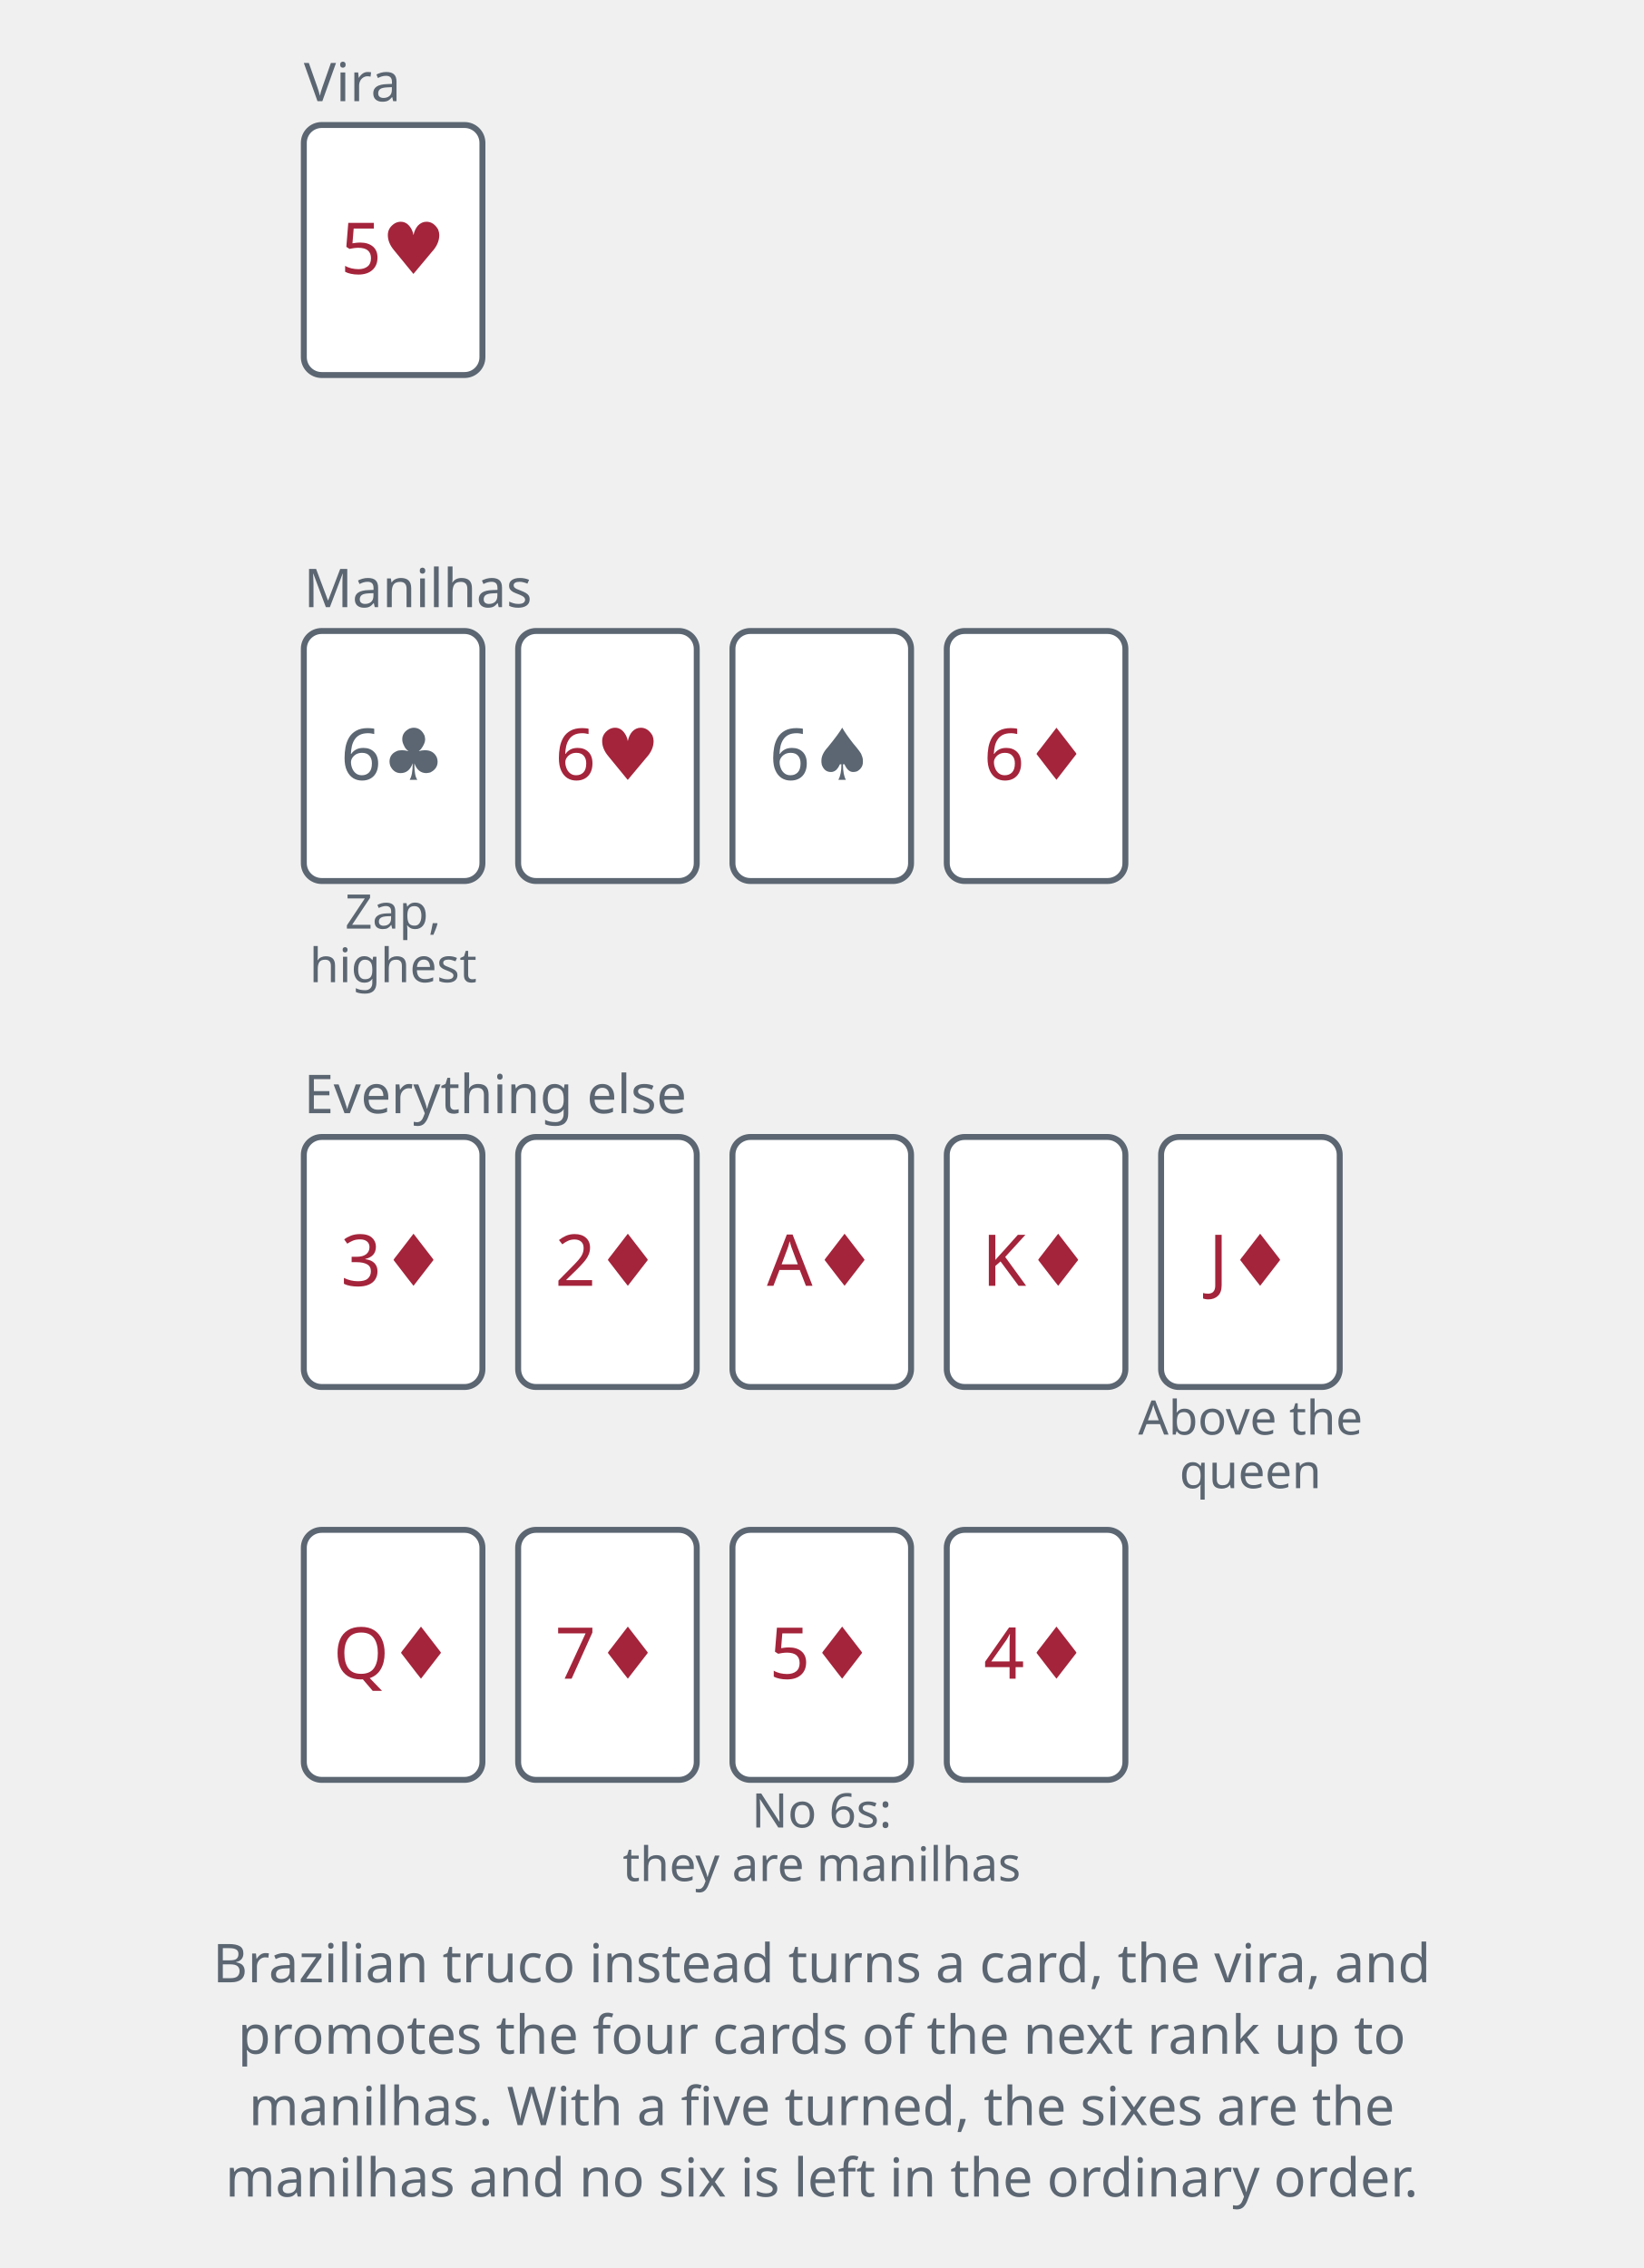
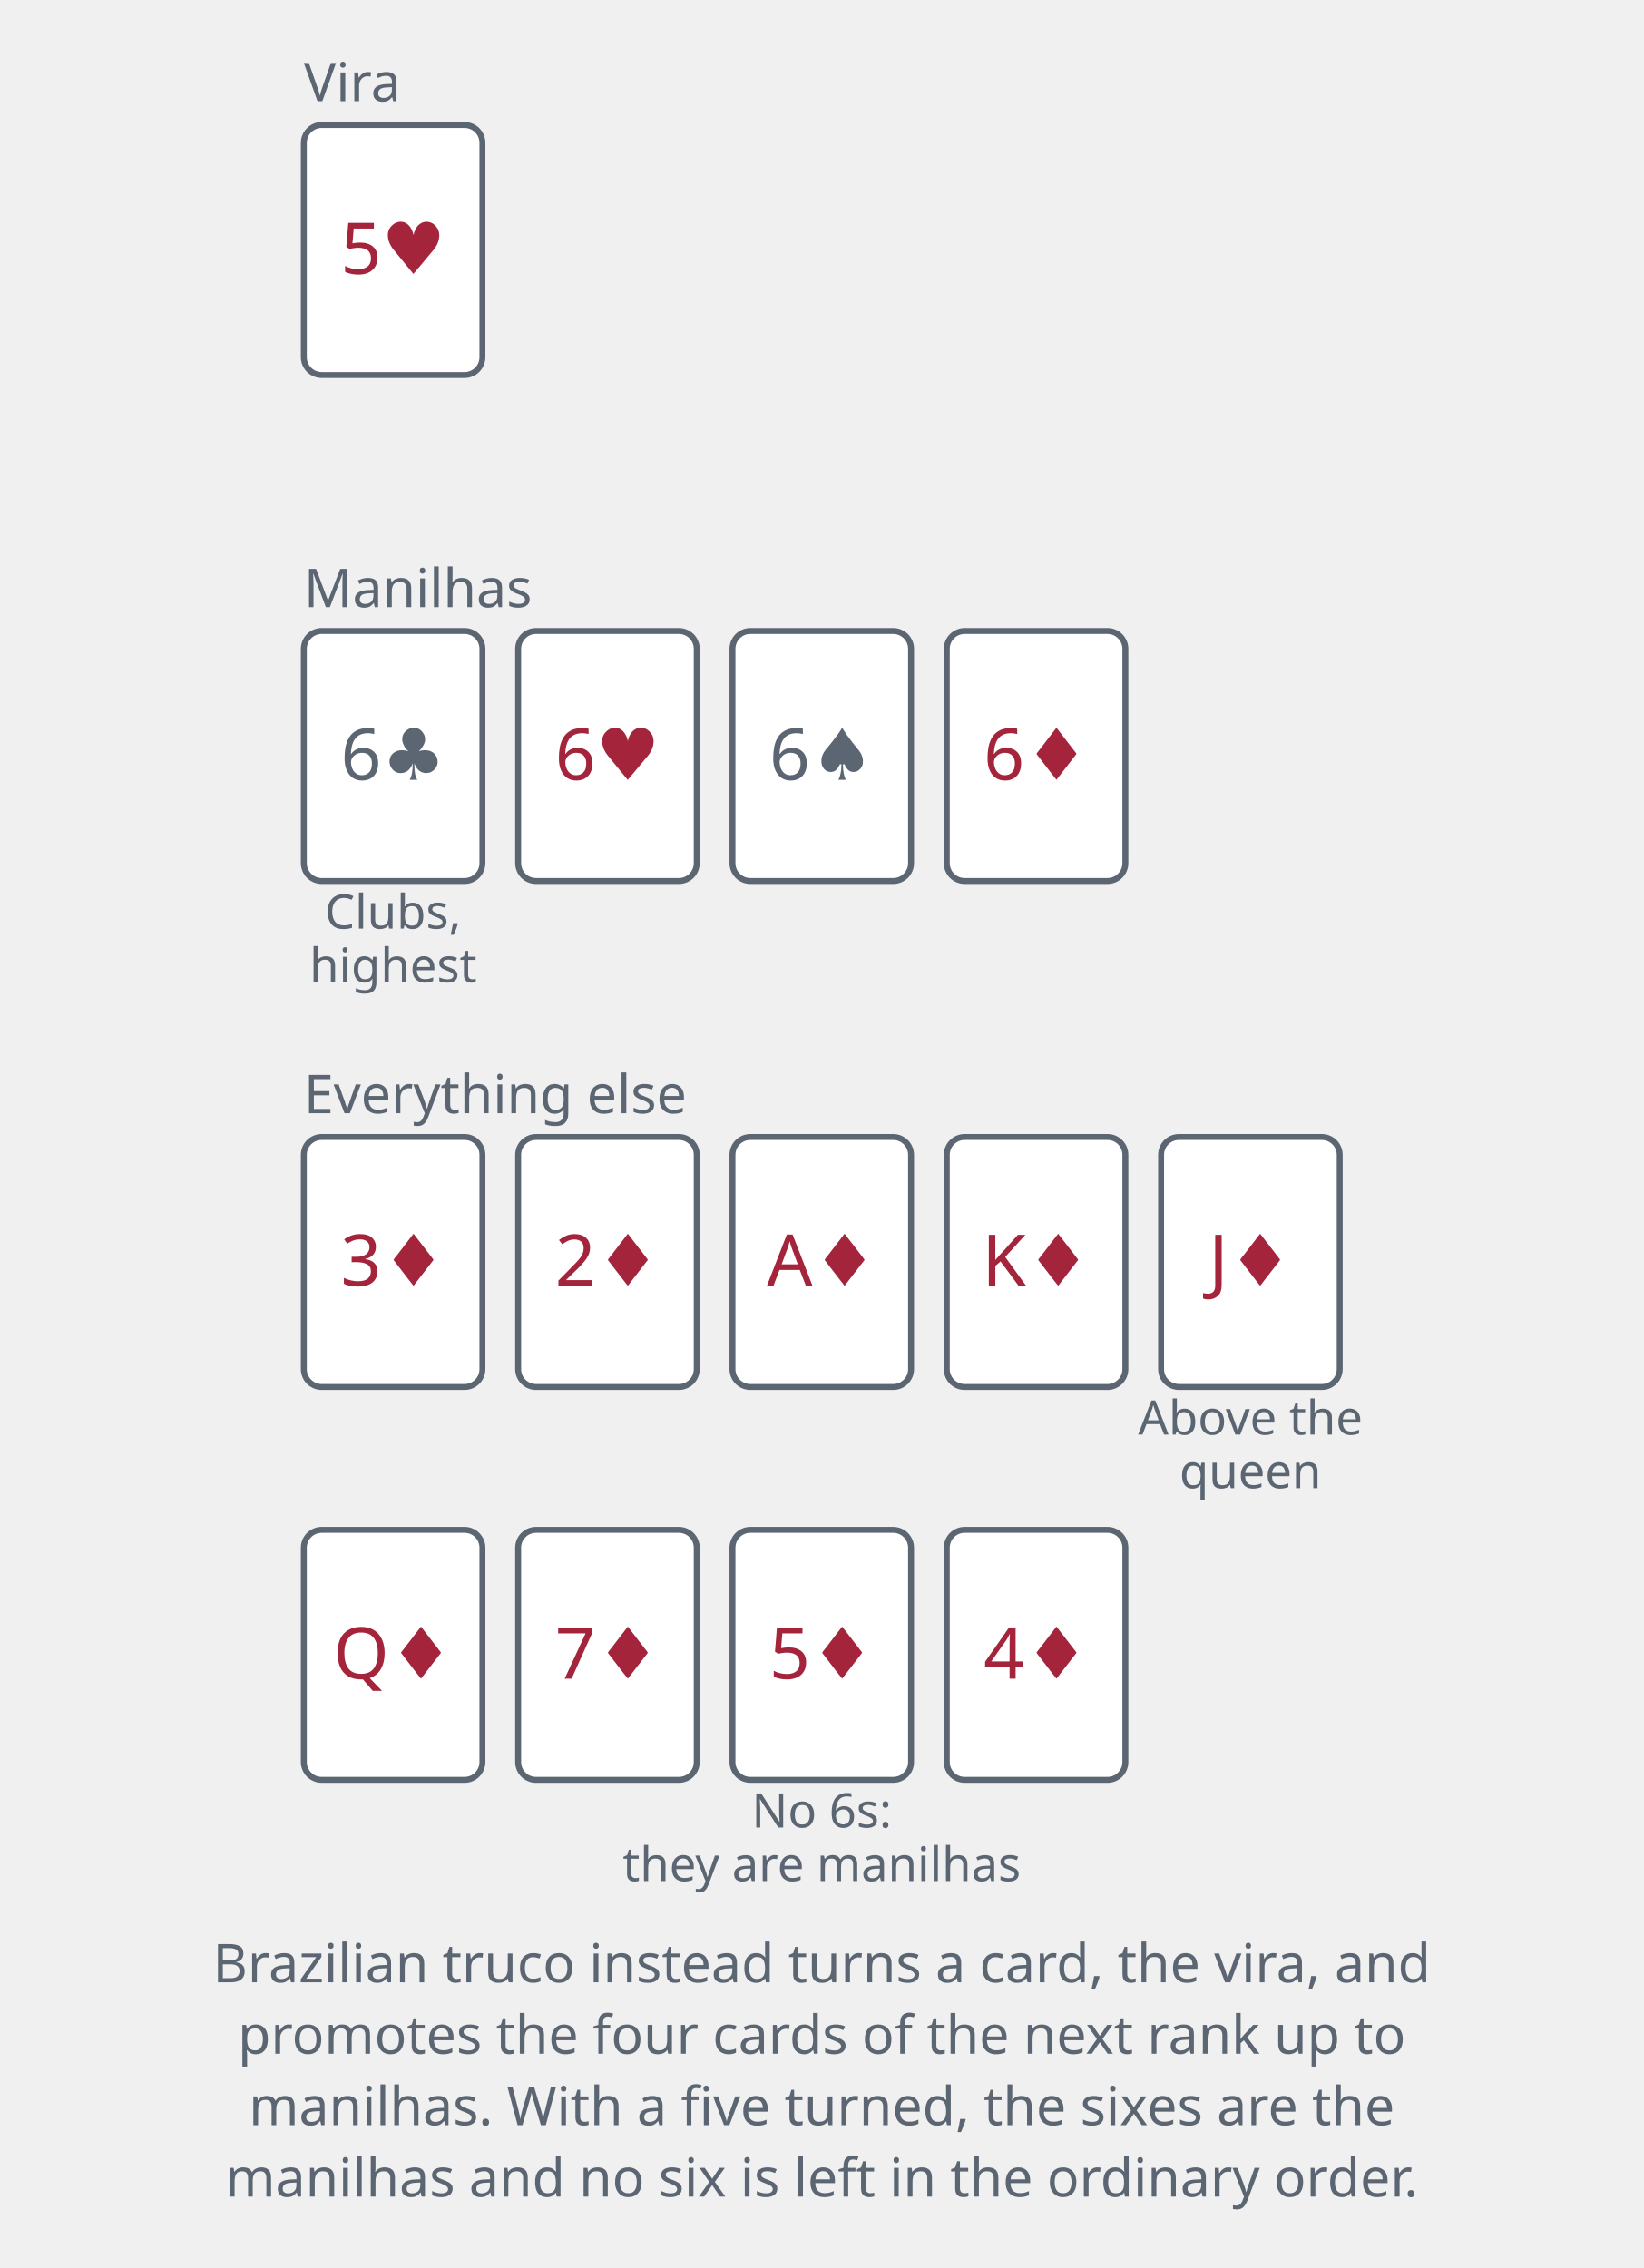
<svg xmlns="http://www.w3.org/2000/svg" viewBox="0 0 276 381" width="442" height="610" role="img" aria-label="Truco: Brazilian truco instead turns a card, the vira, and promotes the four cards of the next rank up to manilhas. With a five turned, the sixes are the manilhas and no six is left in the ordinary order.">
  <rect x="51.0" y="21.0" width="30" height="42" rx="3" fill="#ffffff" stroke="#5b6672" stroke-width="1" />
  <text x="66.0" y="46.0" text-anchor="middle" font-family="system-ui, sans-serif" font-size="12" fill="#a4243b">5♥</text>
  <rect x="51.0" y="106.0" width="30" height="42" rx="3" fill="#ffffff" stroke="#5b6672" stroke-width="1" />
  <text x="66.0" y="131.0" text-anchor="middle" font-family="system-ui, sans-serif" font-size="12" fill="#5b6672">6♣</text>
-   <text x="66.0" y="156.0" text-anchor="middle" font-family="system-ui, sans-serif" font-size="8" fill="#5b6672">Zap,</text>
+   <text x="66.0" y="156.0" text-anchor="middle" font-family="system-ui, sans-serif" font-size="8" fill="#5b6672">Clubs,</text>
  <text x="66.0" y="165.0" text-anchor="middle" font-family="system-ui, sans-serif" font-size="8" fill="#5b6672">highest</text>
  <rect x="87.0" y="106.0" width="30" height="42" rx="3" fill="#ffffff" stroke="#5b6672" stroke-width="1" />
  <text x="102.0" y="131.0" text-anchor="middle" font-family="system-ui, sans-serif" font-size="12" fill="#a4243b">6♥</text>
  <rect x="123.0" y="106.0" width="30" height="42" rx="3" fill="#ffffff" stroke="#5b6672" stroke-width="1" />
  <text x="138.0" y="131.0" text-anchor="middle" font-family="system-ui, sans-serif" font-size="12" fill="#5b6672">6♠</text>
  <rect x="159.0" y="106.0" width="30" height="42" rx="3" fill="#ffffff" stroke="#5b6672" stroke-width="1" />
  <text x="174.0" y="131.0" text-anchor="middle" font-family="system-ui, sans-serif" font-size="12" fill="#a4243b">6♦</text>
  <rect x="51.0" y="191.0" width="30" height="42" rx="3" fill="#ffffff" stroke="#5b6672" stroke-width="1" />
  <text x="66.0" y="216.0" text-anchor="middle" font-family="system-ui, sans-serif" font-size="12" fill="#a4243b">3♦</text>
  <rect x="87.0" y="191.0" width="30" height="42" rx="3" fill="#ffffff" stroke="#5b6672" stroke-width="1" />
  <text x="102.0" y="216.0" text-anchor="middle" font-family="system-ui, sans-serif" font-size="12" fill="#a4243b">2♦</text>
  <rect x="123.0" y="191.0" width="30" height="42" rx="3" fill="#ffffff" stroke="#5b6672" stroke-width="1" />
  <text x="138.0" y="216.0" text-anchor="middle" font-family="system-ui, sans-serif" font-size="12" fill="#a4243b">A♦</text>
  <rect x="159.0" y="191.0" width="30" height="42" rx="3" fill="#ffffff" stroke="#5b6672" stroke-width="1" />
  <text x="174.0" y="216.0" text-anchor="middle" font-family="system-ui, sans-serif" font-size="12" fill="#a4243b">K♦</text>
  <rect x="195.0" y="191.0" width="30" height="42" rx="3" fill="#ffffff" stroke="#5b6672" stroke-width="1" />
  <text x="210.0" y="216.0" text-anchor="middle" font-family="system-ui, sans-serif" font-size="12" fill="#a4243b">J♦</text>
  <text x="210.0" y="241.0" text-anchor="middle" font-family="system-ui, sans-serif" font-size="8" fill="#5b6672">Above the</text>
  <text x="210.0" y="250.0" text-anchor="middle" font-family="system-ui, sans-serif" font-size="8" fill="#5b6672">queen</text>
  <rect x="51.0" y="257.0" width="30" height="42" rx="3" fill="#ffffff" stroke="#5b6672" stroke-width="1" />
  <text x="66.0" y="282.0" text-anchor="middle" font-family="system-ui, sans-serif" font-size="12" fill="#a4243b">Q♦</text>
  <rect x="87.0" y="257.0" width="30" height="42" rx="3" fill="#ffffff" stroke="#5b6672" stroke-width="1" />
  <text x="102.0" y="282.0" text-anchor="middle" font-family="system-ui, sans-serif" font-size="12" fill="#a4243b">7♦</text>
  <rect x="123.0" y="257.0" width="30" height="42" rx="3" fill="#ffffff" stroke="#5b6672" stroke-width="1" />
  <text x="138.0" y="282.0" text-anchor="middle" font-family="system-ui, sans-serif" font-size="12" fill="#a4243b">5♦</text>
  <text x="138.0" y="307.0" text-anchor="middle" font-family="system-ui, sans-serif" font-size="8" fill="#5b6672">No 6s:</text>
  <text x="138.0" y="316.0" text-anchor="middle" font-family="system-ui, sans-serif" font-size="8" fill="#5b6672">they are manilhas</text>
  <rect x="159.0" y="257.0" width="30" height="42" rx="3" fill="#ffffff" stroke="#5b6672" stroke-width="1" />
  <text x="174.0" y="282.0" text-anchor="middle" font-family="system-ui, sans-serif" font-size="12" fill="#a4243b">4♦</text>
  <text x="51.0" y="17.0" font-family="system-ui, sans-serif" font-size="9" fill="#5b6672">Vira</text>
  <text x="51.0" y="102.0" font-family="system-ui, sans-serif" font-size="9" fill="#5b6672">Manilhas</text>
  <text x="51.0" y="187.0" font-family="system-ui, sans-serif" font-size="9" fill="#5b6672">Everything else</text>
  <text x="138.0" y="333.0" text-anchor="middle" font-family="system-ui, sans-serif" font-size="9" fill="#5b6672">Brazilian truco instead turns a card, the vira, and</text>
  <text x="138.0" y="345.0" text-anchor="middle" font-family="system-ui, sans-serif" font-size="9" fill="#5b6672">promotes the four cards of the next rank up to</text>
  <text x="138.0" y="357.0" text-anchor="middle" font-family="system-ui, sans-serif" font-size="9" fill="#5b6672">manilhas. With a five turned, the sixes are the</text>
  <text x="138.0" y="369.0" text-anchor="middle" font-family="system-ui, sans-serif" font-size="9" fill="#5b6672">manilhas and no six is left in the ordinary order.</text>
</svg>
